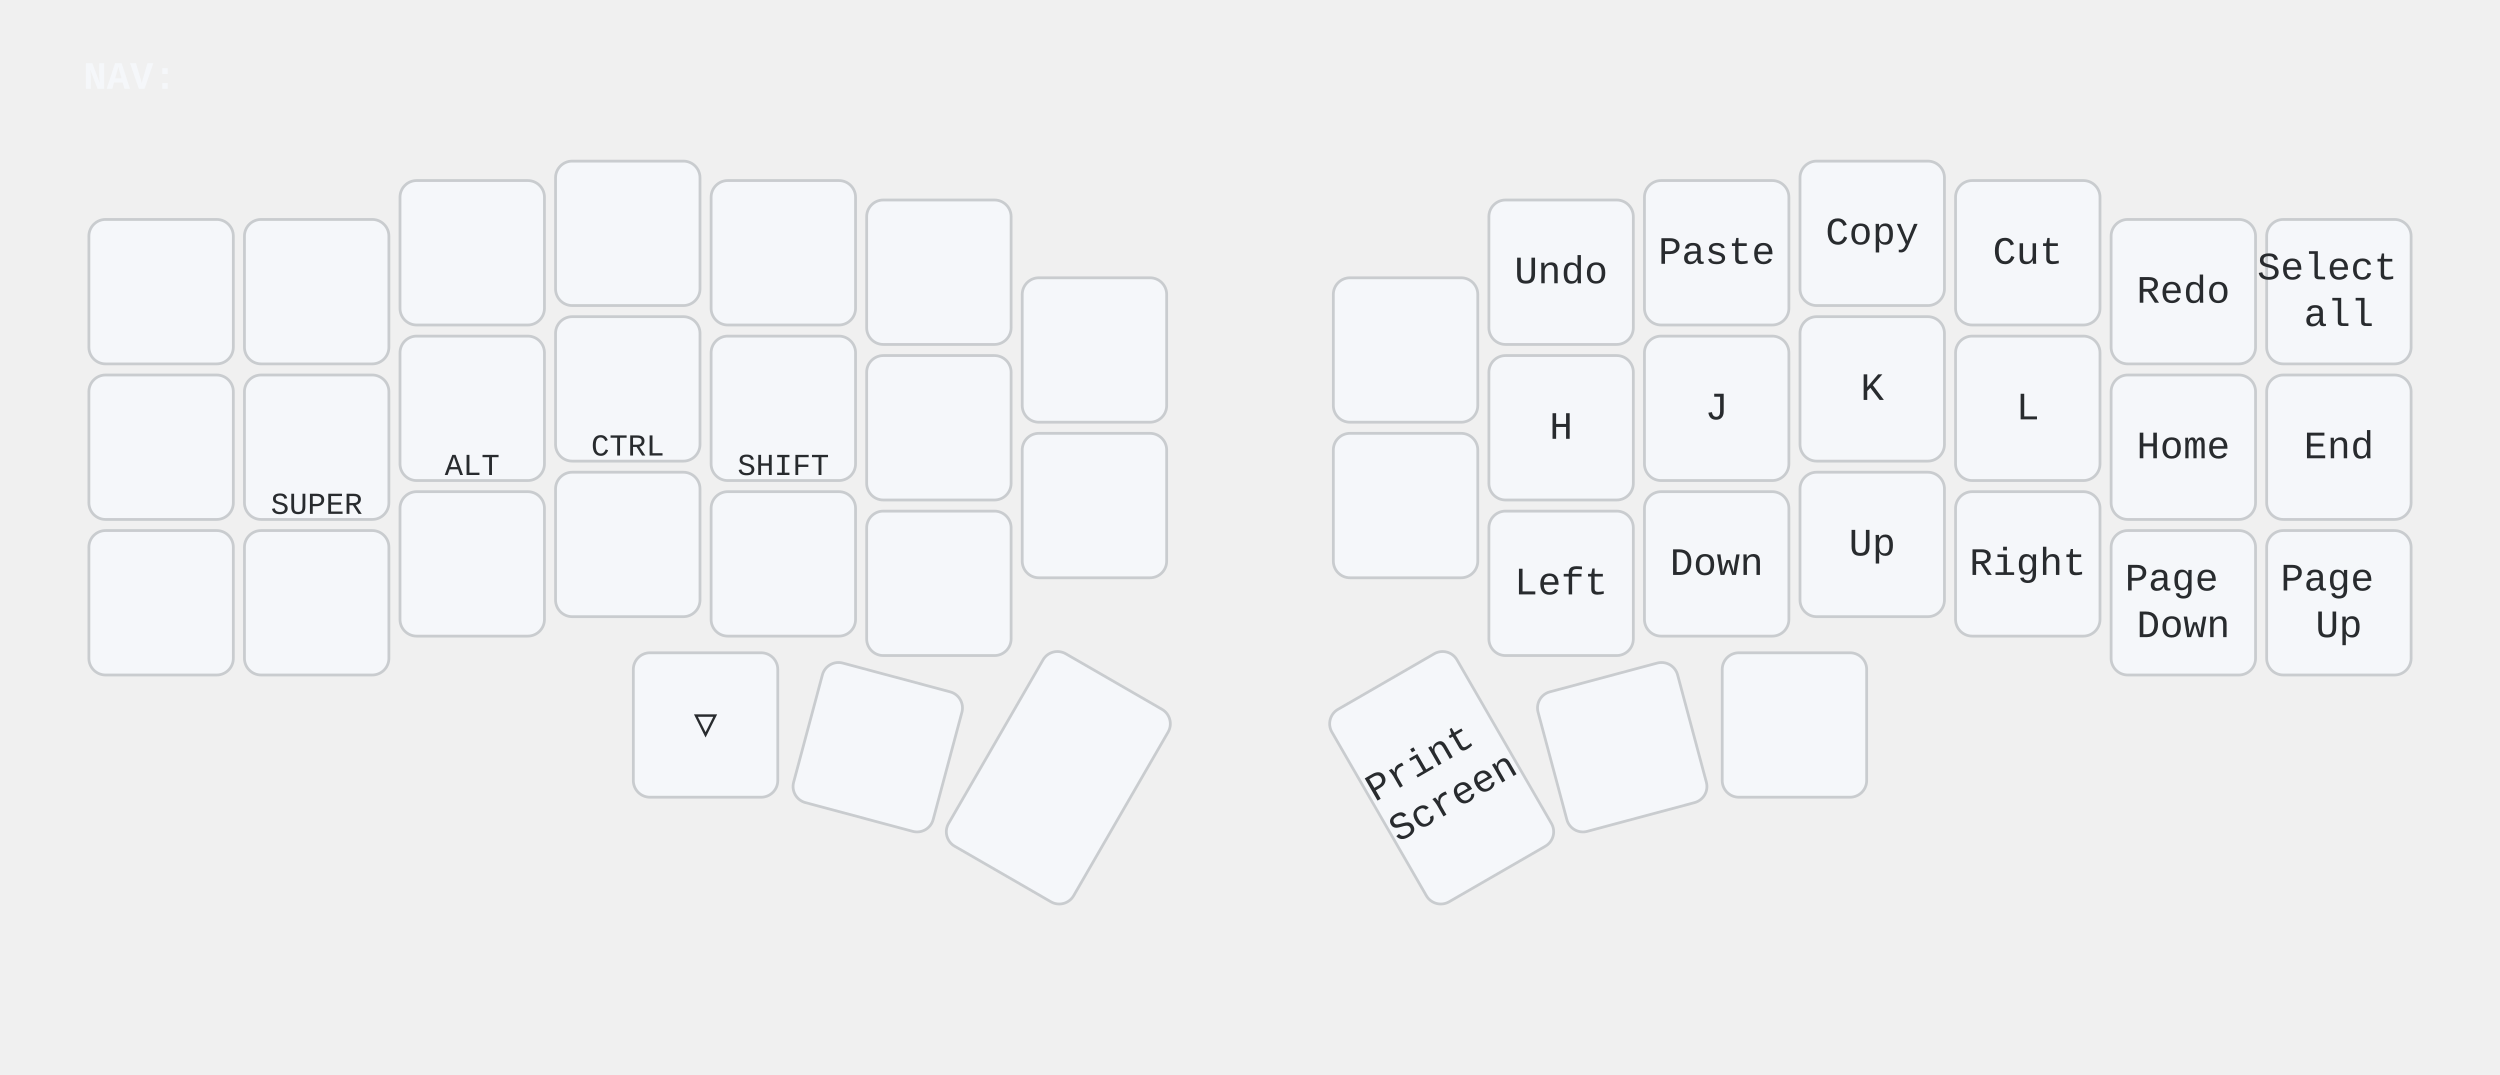
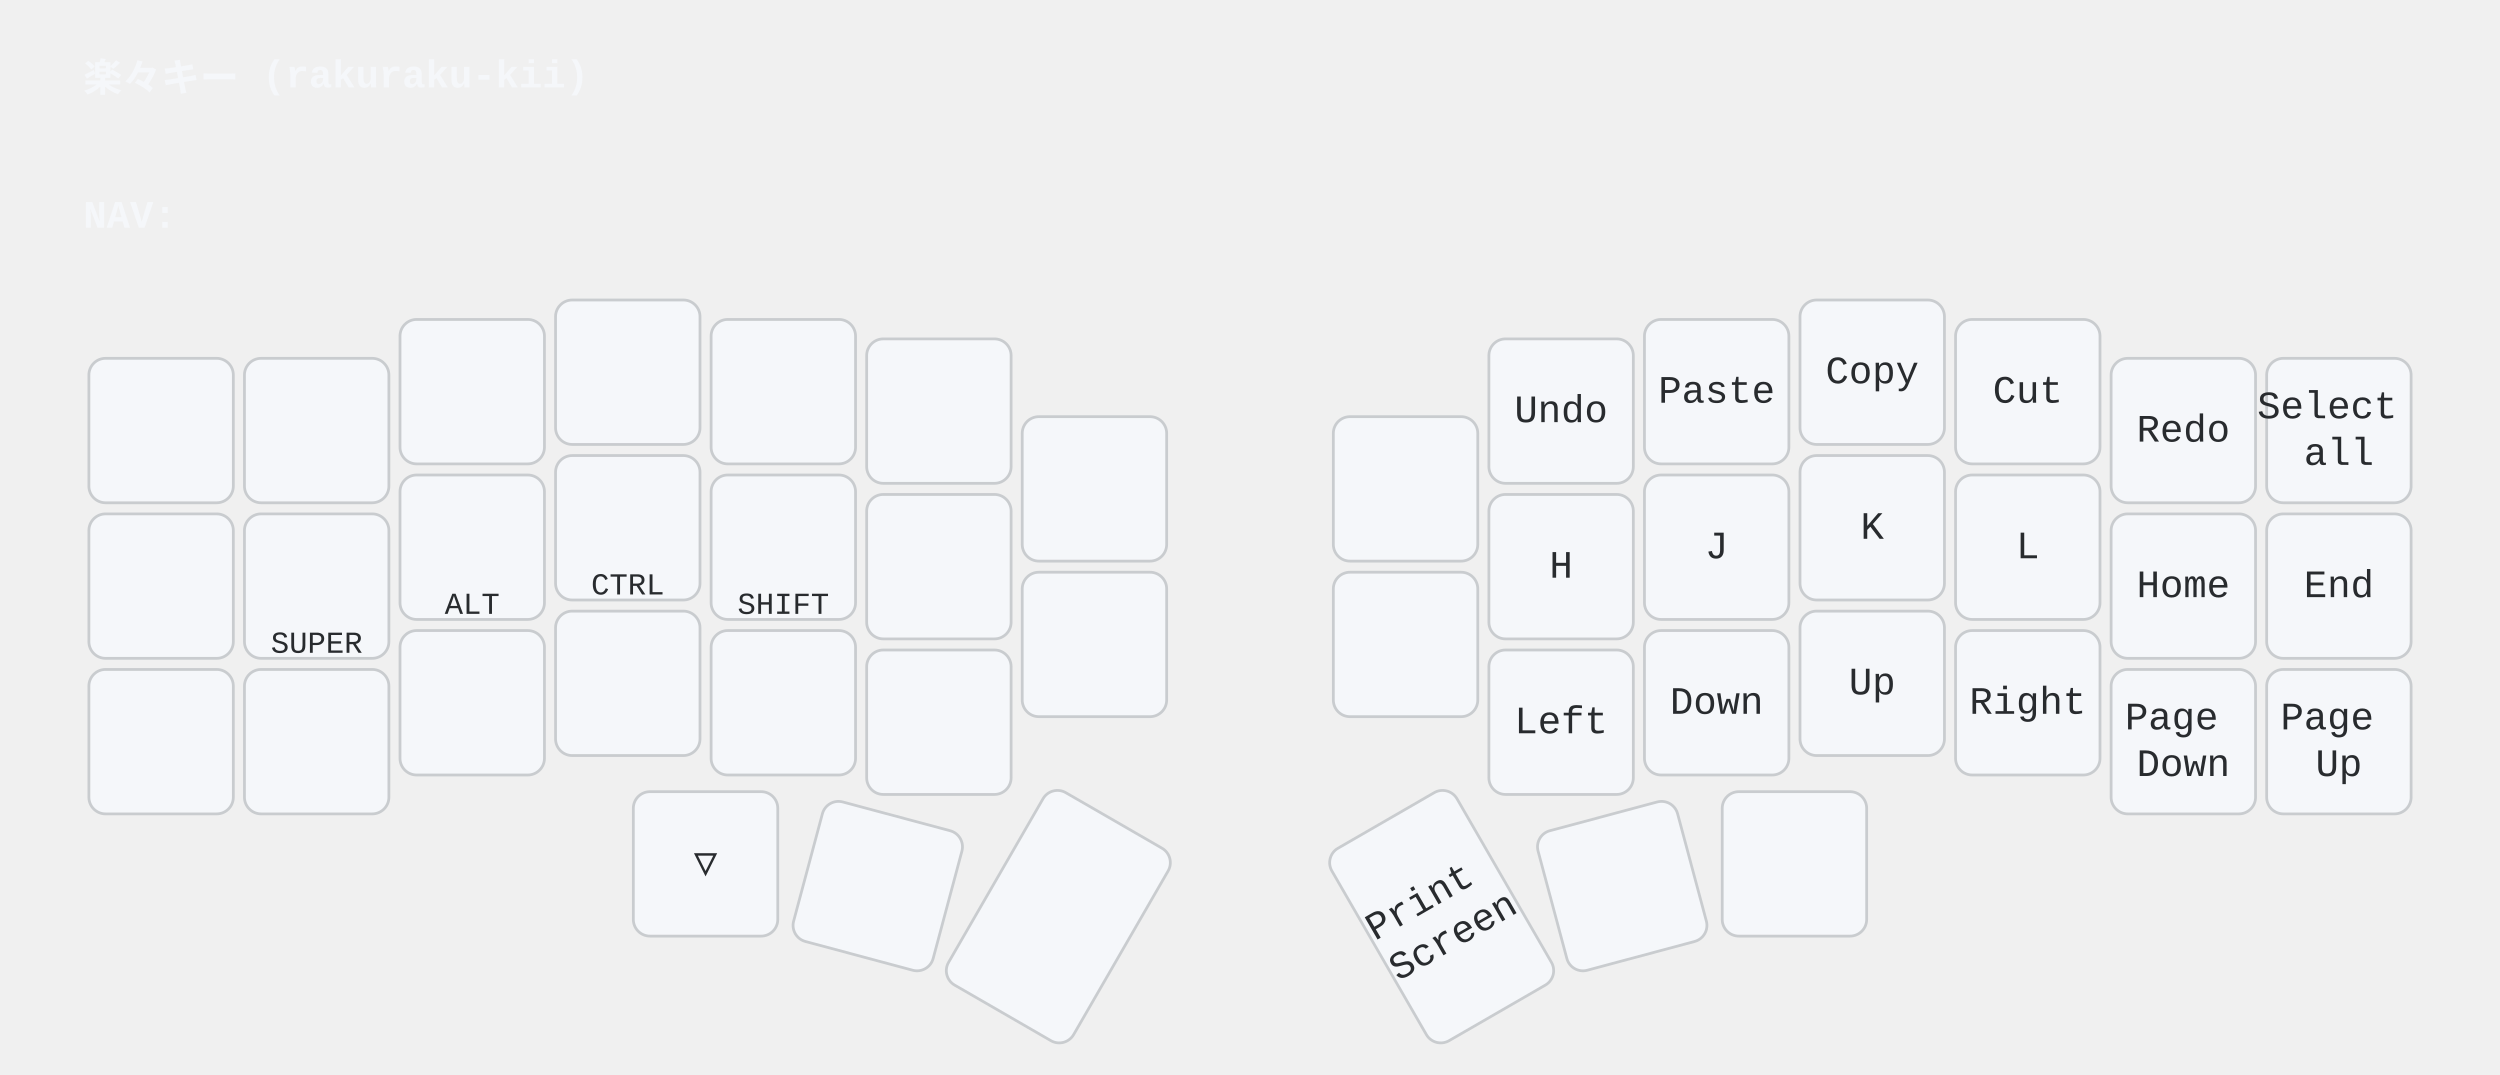
<svg xmlns="http://www.w3.org/2000/svg" width="900" height="387" viewBox="0 0 900 387" class="keymap">
  <style>/* inherit to force styles through use tags */
svg path {
    fill: inherit;
}

/* font and background color specifications */
* {
    background:#282B2E; 
    }
svg.keymap {
    font-family: SFMono-Regular,Consolas,Liberation Mono,Menlo,monospace;
    font-size: 14px;
    font-kerning: normal;
    text-rendering: optimizeLegibility;
    fill: #282B2E;
}

/* default key styling */
rect.key {
    fill: #f5f7fa;
}

rect.key, rect.combo {
    stroke: #c9cccf;
    stroke-width: 1;
}

/* default key side styling, only used is draw_key_sides is set */
rect.side {
    filter: brightness(90%);
}

/* color accent for combo boxes */
rect.combo, rect.combo-separate {
    fill: #5b7cfa;
}

/* color accent for held keys */
rect.held, rect.combo.held {
    fill: #19c6d1;
}

/* color accent for ghost (optional) keys */
rect.ghost, rect.combo.ghost {
    stroke-dasharray: 4, 4;
    stroke-width: 2;
}

text {
    text-anchor: middle;
    dominant-baseline: middle;
}

/* styling for layer labels */
text.label {
    font-weight: bold;
    text-anchor: start;
    fill: #f5f7fa
}

/* styling for optional footer */
text.footer {
    text-anchor: end;
    dominant-baseline: auto;
    stroke: white;
    stroke-width: 4;
    paint-order: stroke;
}

/* styling for combo tap, and key non-tap label text */
text.combo, text.hold, text.shifted, text.left, text.right {
    font-size: 11px;
}

text.hold {
    text-anchor: middle;
    dominant-baseline: auto;
}

text.shifted {
    text-anchor: middle;
    dominant-baseline: hanging;
}

text.left {
    text-anchor: start;
}

text.right {
    text-anchor: end;
}

text.layer-activator {
    text-decoration: underline;
}

/* styling for hold/shifted label text in combo box */
text.combo.hold, text.combo.shifted, text.combo.left, text.combo.right {
    font-size: 8px;
}

/* lighter symbol for transparent keys */
text.trans {
    fill: #282B2E;
}

/* styling for combo dendrons */
path.combo {
    stroke-width: 1;
    stroke: gray;
    fill: none;
}

/* Start Tabler Icons Cleanup */
/* cannot use height/width with glyphs */
.icon-tabler &gt; path {
    fill: inherit;
    stroke: inherit;
    stroke-width: 2;
}
/* hide tabler's default box */
.icon-tabler &gt; path[stroke="none"][fill="none"] {
    visibility: hidden;
}
/* End Tabler Icons Cleanup */

}</style>
-   <g transform="translate(30, 0)" class="layer-NAV">
-     <text x="0" y="28" class="label" id="NAV">NAV:</text>
-     <g transform="translate(0, 56)">
-       <g transform="translate(28, 49)" class="key keypos-0">
-         <rect rx="6" ry="6" x="-26" y="-26" width="52" height="52" class="key" />
-       </g>
-       <g transform="translate(84, 49)" class="key keypos-1">
-         <rect rx="6" ry="6" x="-26" y="-26" width="52" height="52" class="key" />
-       </g>
-       <g transform="translate(140, 35)" class="key keypos-2">
-         <rect rx="6" ry="6" x="-26" y="-26" width="52" height="52" class="key" />
-       </g>
-       <g transform="translate(196, 28)" class="key keypos-3">
-         <rect rx="6" ry="6" x="-26" y="-26" width="52" height="52" class="key" />
-       </g>
-       <g transform="translate(252, 35)" class="key keypos-4">
-         <rect rx="6" ry="6" x="-26" y="-26" width="52" height="52" class="key" />
-       </g>
-       <g transform="translate(308, 42)" class="key keypos-5">
-         <rect rx="6" ry="6" x="-26" y="-26" width="52" height="52" class="key" />
-       </g>
-       <g transform="translate(364, 70)" class="key keypos-6">
-         <rect rx="6" ry="6" x="-26" y="-26" width="52" height="52" class="key" />
-       </g>
-       <g transform="translate(476, 70)" class="key keypos-7">
-         <rect rx="6" ry="6" x="-26" y="-26" width="52" height="52" class="key" />
-       </g>
-       <g transform="translate(532, 42)" class="key keypos-8">
-         <rect rx="6" ry="6" x="-26" y="-26" width="52" height="52" class="key" />
-         <text x="0" y="0" class="key tap">Undo</text>
-       </g>
-       <g transform="translate(588, 35)" class="key keypos-9">
-         <rect rx="6" ry="6" x="-26" y="-26" width="52" height="52" class="key" />
-         <text x="0" y="0" class="key tap">Paste</text>
-       </g>
-       <g transform="translate(644, 28)" class="key keypos-10">
-         <rect rx="6" ry="6" x="-26" y="-26" width="52" height="52" class="key" />
-         <text x="0" y="0" class="key tap">Copy</text>
-       </g>
-       <g transform="translate(700, 35)" class="key keypos-11">
-         <rect rx="6" ry="6" x="-26" y="-26" width="52" height="52" class="key" />
-         <text x="0" y="0" class="key tap">Cut</text>
-       </g>
-       <g transform="translate(756, 49)" class="key keypos-12">
-         <rect rx="6" ry="6" x="-26" y="-26" width="52" height="52" class="key" />
-         <text x="0" y="0" class="key tap">Redo</text>
-       </g>
-       <g transform="translate(812, 49)" class="key keypos-13">
-         <rect rx="6" ry="6" x="-26" y="-26" width="52" height="52" class="key" />
-         <text x="0" y="0" class="key tap">
-           <tspan x="0" dy="-0.6em">Select</tspan>
-           <tspan x="0" dy="1.2em">all</tspan>
-         </text>
-       </g>
-       <g transform="translate(28, 105)" class="key keypos-14">
-         <rect rx="6" ry="6" x="-26" y="-26" width="52" height="52" class="key" />
-       </g>
-       <g transform="translate(84, 105)" class="key keypos-15">
-         <rect rx="6" ry="6" x="-26" y="-26" width="52" height="52" class="key" />
-         <text x="0" y="24" class="key hold">SUPER</text>
-       </g>
-       <g transform="translate(140, 91)" class="key keypos-16">
-         <rect rx="6" ry="6" x="-26" y="-26" width="52" height="52" class="key" />
-         <text x="0" y="24" class="key hold">ALT</text>
-       </g>
-       <g transform="translate(196, 84)" class="key keypos-17">
-         <rect rx="6" ry="6" x="-26" y="-26" width="52" height="52" class="key" />
-         <text x="0" y="24" class="key hold">CTRL</text>
-       </g>
-       <g transform="translate(252, 91)" class="key keypos-18">
-         <rect rx="6" ry="6" x="-26" y="-26" width="52" height="52" class="key" />
-         <text x="0" y="24" class="key hold">SHIFT</text>
-       </g>
-       <g transform="translate(308, 98)" class="key keypos-19">
-         <rect rx="6" ry="6" x="-26" y="-26" width="52" height="52" class="key" />
-       </g>
-       <g transform="translate(364, 126)" class="key keypos-20">
-         <rect rx="6" ry="6" x="-26" y="-26" width="52" height="52" class="key" />
-       </g>
-       <g transform="translate(476, 126)" class="key keypos-21">
-         <rect rx="6" ry="6" x="-26" y="-26" width="52" height="52" class="key" />
-       </g>
-       <g transform="translate(532, 98)" class="key keypos-22">
-         <rect rx="6" ry="6" x="-26" y="-26" width="52" height="52" class="key" />
-         <text x="0" y="0" class="key tap">H</text>
-       </g>
-       <g transform="translate(588, 91)" class="key keypos-23">
-         <rect rx="6" ry="6" x="-26" y="-26" width="52" height="52" class="key" />
-         <text x="0" y="0" class="key tap">J</text>
-       </g>
-       <g transform="translate(644, 84)" class="key keypos-24">
-         <rect rx="6" ry="6" x="-26" y="-26" width="52" height="52" class="key" />
-         <text x="0" y="0" class="key tap">K</text>
-       </g>
-       <g transform="translate(700, 91)" class="key keypos-25">
-         <rect rx="6" ry="6" x="-26" y="-26" width="52" height="52" class="key" />
-         <text x="0" y="0" class="key tap">L</text>
-       </g>
-       <g transform="translate(756, 105)" class="key keypos-26">
-         <rect rx="6" ry="6" x="-26" y="-26" width="52" height="52" class="key" />
-         <text x="0" y="0" class="key tap">Home</text>
-       </g>
-       <g transform="translate(812, 105)" class="key keypos-27">
-         <rect rx="6" ry="6" x="-26" y="-26" width="52" height="52" class="key" />
-         <text x="0" y="0" class="key tap">End</text>
-       </g>
-       <g transform="translate(28, 161)" class="key keypos-28">
-         <rect rx="6" ry="6" x="-26" y="-26" width="52" height="52" class="key" />
-       </g>
-       <g transform="translate(84, 161)" class="key keypos-29">
-         <rect rx="6" ry="6" x="-26" y="-26" width="52" height="52" class="key" />
-       </g>
-       <g transform="translate(140, 147)" class="key keypos-30">
-         <rect rx="6" ry="6" x="-26" y="-26" width="52" height="52" class="key" />
-       </g>
-       <g transform="translate(196, 140)" class="key keypos-31">
-         <rect rx="6" ry="6" x="-26" y="-26" width="52" height="52" class="key" />
-       </g>
-       <g transform="translate(252, 147)" class="key keypos-32">
-         <rect rx="6" ry="6" x="-26" y="-26" width="52" height="52" class="key" />
-       </g>
-       <g transform="translate(308, 154)" class="key keypos-33">
-         <rect rx="6" ry="6" x="-26" y="-26" width="52" height="52" class="key" />
-       </g>
-       <g transform="translate(532, 154)" class="key keypos-34">
-         <rect rx="6" ry="6" x="-26" y="-26" width="52" height="52" class="key" />
-         <text x="0" y="0" class="key tap">Left</text>
-       </g>
-       <g transform="translate(588, 147)" class="key keypos-35">
-         <rect rx="6" ry="6" x="-26" y="-26" width="52" height="52" class="key" />
-         <text x="0" y="0" class="key tap">Down</text>
-       </g>
-       <g transform="translate(644, 140)" class="key keypos-36">
-         <rect rx="6" ry="6" x="-26" y="-26" width="52" height="52" class="key" />
-         <text x="0" y="0" class="key tap">Up</text>
-       </g>
-       <g transform="translate(700, 147)" class="key keypos-37">
-         <rect rx="6" ry="6" x="-26" y="-26" width="52" height="52" class="key" />
-         <text x="0" y="0" class="key tap">Right</text>
-       </g>
-       <g transform="translate(756, 161)" class="key keypos-38">
-         <rect rx="6" ry="6" x="-26" y="-26" width="52" height="52" class="key" />
-         <text x="0" y="0" class="key tap">
-           <tspan x="0" dy="-0.6em">Page</tspan>
-           <tspan x="0" dy="1.2em">Down</tspan>
-         </text>
-       </g>
-       <g transform="translate(812, 161)" class="key keypos-39">
-         <rect rx="6" ry="6" x="-26" y="-26" width="52" height="52" class="key" />
-         <text x="0" y="0" class="key tap">
-           <tspan x="0" dy="-0.6em">Page</tspan>
-           <tspan x="0" dy="1.2em">Up</tspan>
-         </text>
-       </g>
-       <g transform="translate(224, 205)" class="key keypos-40">
-         <rect rx="6" ry="6" x="-26" y="-26" width="52" height="52" class="key" />
-         <text x="0" y="0" class="key tap">▽</text>
-       </g>
-       <g transform="translate(286, 213) rotate(15.0)" class="key keypos-41">
-         <rect rx="6" ry="6" x="-26" y="-26" width="52" height="52" class="key" />
-       </g>
-       <g transform="translate(351, 224) rotate(30.0)" class="key keypos-42">
-         <rect rx="6" ry="6" x="-26" y="-40" width="52" height="80" class="key" />
-       </g>
-       <g transform="translate(489, 224) rotate(-30.0)" class="key keypos-43">
-         <rect rx="6" ry="6" x="-26" y="-40" width="52" height="80" class="key" />
-         <text x="0" y="0" class="key tap">
-           <tspan x="0" dy="-0.6em">Print</tspan>
-           <tspan x="0" dy="1.2em">Screen</tspan>
-         </text>
-       </g>
-       <g transform="translate(554, 213) rotate(-15.0)" class="key keypos-44">
-         <rect rx="6" ry="6" x="-26" y="-26" width="52" height="52" class="key" />
-       </g>
-       <g transform="translate(616, 205)" class="key keypos-45">
-         <rect rx="6" ry="6" x="-26" y="-26" width="52" height="52" class="key" />
+   <g transform="translate(30,0)">
+     <text x="0" y="28" class="label">楽々キー (rakuraku-kii)</text>
+   </g>
+   <g transform="translate(0,50)">
+     <g transform="translate(30, 0)" class="layer-NAV">
+       <text x="0" y="28" class="label" id="NAV">NAV:</text>
+       <g transform="translate(0, 56)">
+         <g transform="translate(28, 49)" class="key keypos-0">
+           <rect rx="6" ry="6" x="-26" y="-26" width="52" height="52" class="key" />
+         </g>
+         <g transform="translate(84, 49)" class="key keypos-1">
+           <rect rx="6" ry="6" x="-26" y="-26" width="52" height="52" class="key" />
+         </g>
+         <g transform="translate(140, 35)" class="key keypos-2">
+           <rect rx="6" ry="6" x="-26" y="-26" width="52" height="52" class="key" />
+         </g>
+         <g transform="translate(196, 28)" class="key keypos-3">
+           <rect rx="6" ry="6" x="-26" y="-26" width="52" height="52" class="key" />
+         </g>
+         <g transform="translate(252, 35)" class="key keypos-4">
+           <rect rx="6" ry="6" x="-26" y="-26" width="52" height="52" class="key" />
+         </g>
+         <g transform="translate(308, 42)" class="key keypos-5">
+           <rect rx="6" ry="6" x="-26" y="-26" width="52" height="52" class="key" />
+         </g>
+         <g transform="translate(364, 70)" class="key keypos-6">
+           <rect rx="6" ry="6" x="-26" y="-26" width="52" height="52" class="key" />
+         </g>
+         <g transform="translate(476, 70)" class="key keypos-7">
+           <rect rx="6" ry="6" x="-26" y="-26" width="52" height="52" class="key" />
+         </g>
+         <g transform="translate(532, 42)" class="key keypos-8">
+           <rect rx="6" ry="6" x="-26" y="-26" width="52" height="52" class="key" />
+           <text x="0" y="0" class="key tap">Undo</text>
+         </g>
+         <g transform="translate(588, 35)" class="key keypos-9">
+           <rect rx="6" ry="6" x="-26" y="-26" width="52" height="52" class="key" />
+           <text x="0" y="0" class="key tap">Paste</text>
+         </g>
+         <g transform="translate(644, 28)" class="key keypos-10">
+           <rect rx="6" ry="6" x="-26" y="-26" width="52" height="52" class="key" />
+           <text x="0" y="0" class="key tap">Copy</text>
+         </g>
+         <g transform="translate(700, 35)" class="key keypos-11">
+           <rect rx="6" ry="6" x="-26" y="-26" width="52" height="52" class="key" />
+           <text x="0" y="0" class="key tap">Cut</text>
+         </g>
+         <g transform="translate(756, 49)" class="key keypos-12">
+           <rect rx="6" ry="6" x="-26" y="-26" width="52" height="52" class="key" />
+           <text x="0" y="0" class="key tap">Redo</text>
+         </g>
+         <g transform="translate(812, 49)" class="key keypos-13">
+           <rect rx="6" ry="6" x="-26" y="-26" width="52" height="52" class="key" />
+           <text x="0" y="0" class="key tap">
+             <tspan x="0" dy="-0.6em">Select</tspan>
+             <tspan x="0" dy="1.2em">all</tspan>
+           </text>
+         </g>
+         <g transform="translate(28, 105)" class="key keypos-14">
+           <rect rx="6" ry="6" x="-26" y="-26" width="52" height="52" class="key" />
+         </g>
+         <g transform="translate(84, 105)" class="key keypos-15">
+           <rect rx="6" ry="6" x="-26" y="-26" width="52" height="52" class="key" />
+           <text x="0" y="24" class="key hold">SUPER</text>
+         </g>
+         <g transform="translate(140, 91)" class="key keypos-16">
+           <rect rx="6" ry="6" x="-26" y="-26" width="52" height="52" class="key" />
+           <text x="0" y="24" class="key hold">ALT</text>
+         </g>
+         <g transform="translate(196, 84)" class="key keypos-17">
+           <rect rx="6" ry="6" x="-26" y="-26" width="52" height="52" class="key" />
+           <text x="0" y="24" class="key hold">CTRL</text>
+         </g>
+         <g transform="translate(252, 91)" class="key keypos-18">
+           <rect rx="6" ry="6" x="-26" y="-26" width="52" height="52" class="key" />
+           <text x="0" y="24" class="key hold">SHIFT</text>
+         </g>
+         <g transform="translate(308, 98)" class="key keypos-19">
+           <rect rx="6" ry="6" x="-26" y="-26" width="52" height="52" class="key" />
+         </g>
+         <g transform="translate(364, 126)" class="key keypos-20">
+           <rect rx="6" ry="6" x="-26" y="-26" width="52" height="52" class="key" />
+         </g>
+         <g transform="translate(476, 126)" class="key keypos-21">
+           <rect rx="6" ry="6" x="-26" y="-26" width="52" height="52" class="key" />
+         </g>
+         <g transform="translate(532, 98)" class="key keypos-22">
+           <rect rx="6" ry="6" x="-26" y="-26" width="52" height="52" class="key" />
+           <text x="0" y="0" class="key tap">H</text>
+         </g>
+         <g transform="translate(588, 91)" class="key keypos-23">
+           <rect rx="6" ry="6" x="-26" y="-26" width="52" height="52" class="key" />
+           <text x="0" y="0" class="key tap">J</text>
+         </g>
+         <g transform="translate(644, 84)" class="key keypos-24">
+           <rect rx="6" ry="6" x="-26" y="-26" width="52" height="52" class="key" />
+           <text x="0" y="0" class="key tap">K</text>
+         </g>
+         <g transform="translate(700, 91)" class="key keypos-25">
+           <rect rx="6" ry="6" x="-26" y="-26" width="52" height="52" class="key" />
+           <text x="0" y="0" class="key tap">L</text>
+         </g>
+         <g transform="translate(756, 105)" class="key keypos-26">
+           <rect rx="6" ry="6" x="-26" y="-26" width="52" height="52" class="key" />
+           <text x="0" y="0" class="key tap">Home</text>
+         </g>
+         <g transform="translate(812, 105)" class="key keypos-27">
+           <rect rx="6" ry="6" x="-26" y="-26" width="52" height="52" class="key" />
+           <text x="0" y="0" class="key tap">End</text>
+         </g>
+         <g transform="translate(28, 161)" class="key keypos-28">
+           <rect rx="6" ry="6" x="-26" y="-26" width="52" height="52" class="key" />
+         </g>
+         <g transform="translate(84, 161)" class="key keypos-29">
+           <rect rx="6" ry="6" x="-26" y="-26" width="52" height="52" class="key" />
+         </g>
+         <g transform="translate(140, 147)" class="key keypos-30">
+           <rect rx="6" ry="6" x="-26" y="-26" width="52" height="52" class="key" />
+         </g>
+         <g transform="translate(196, 140)" class="key keypos-31">
+           <rect rx="6" ry="6" x="-26" y="-26" width="52" height="52" class="key" />
+         </g>
+         <g transform="translate(252, 147)" class="key keypos-32">
+           <rect rx="6" ry="6" x="-26" y="-26" width="52" height="52" class="key" />
+         </g>
+         <g transform="translate(308, 154)" class="key keypos-33">
+           <rect rx="6" ry="6" x="-26" y="-26" width="52" height="52" class="key" />
+         </g>
+         <g transform="translate(532, 154)" class="key keypos-34">
+           <rect rx="6" ry="6" x="-26" y="-26" width="52" height="52" class="key" />
+           <text x="0" y="0" class="key tap">Left</text>
+         </g>
+         <g transform="translate(588, 147)" class="key keypos-35">
+           <rect rx="6" ry="6" x="-26" y="-26" width="52" height="52" class="key" />
+           <text x="0" y="0" class="key tap">Down</text>
+         </g>
+         <g transform="translate(644, 140)" class="key keypos-36">
+           <rect rx="6" ry="6" x="-26" y="-26" width="52" height="52" class="key" />
+           <text x="0" y="0" class="key tap">Up</text>
+         </g>
+         <g transform="translate(700, 147)" class="key keypos-37">
+           <rect rx="6" ry="6" x="-26" y="-26" width="52" height="52" class="key" />
+           <text x="0" y="0" class="key tap">Right</text>
+         </g>
+         <g transform="translate(756, 161)" class="key keypos-38">
+           <rect rx="6" ry="6" x="-26" y="-26" width="52" height="52" class="key" />
+           <text x="0" y="0" class="key tap">
+             <tspan x="0" dy="-0.6em">Page</tspan>
+             <tspan x="0" dy="1.2em">Down</tspan>
+           </text>
+         </g>
+         <g transform="translate(812, 161)" class="key keypos-39">
+           <rect rx="6" ry="6" x="-26" y="-26" width="52" height="52" class="key" />
+           <text x="0" y="0" class="key tap">
+             <tspan x="0" dy="-0.6em">Page</tspan>
+             <tspan x="0" dy="1.2em">Up</tspan>
+           </text>
+         </g>
+         <g transform="translate(224, 205)" class="key keypos-40">
+           <rect rx="6" ry="6" x="-26" y="-26" width="52" height="52" class="key" />
+           <text x="0" y="0" class="key tap">▽</text>
+         </g>
+         <g transform="translate(286, 213) rotate(15.0)" class="key keypos-41">
+           <rect rx="6" ry="6" x="-26" y="-26" width="52" height="52" class="key" />
+         </g>
+         <g transform="translate(351, 224) rotate(30.0)" class="key keypos-42">
+           <rect rx="6" ry="6" x="-26" y="-40" width="52" height="80" class="key" />
+         </g>
+         <g transform="translate(489, 224) rotate(-30.0)" class="key keypos-43">
+           <rect rx="6" ry="6" x="-26" y="-40" width="52" height="80" class="key" />
+           <text x="0" y="0" class="key tap">
+             <tspan x="0" dy="-0.6em">Print</tspan>
+             <tspan x="0" dy="1.2em">Screen</tspan>
+           </text>
+         </g>
+         <g transform="translate(554, 213) rotate(-15.0)" class="key keypos-44">
+           <rect rx="6" ry="6" x="-26" y="-26" width="52" height="52" class="key" />
+         </g>
+         <g transform="translate(616, 205)" class="key keypos-45">
+           <rect rx="6" ry="6" x="-26" y="-26" width="52" height="52" class="key" />
+         </g>
      </g>
    </g>
  </g>
</svg>
